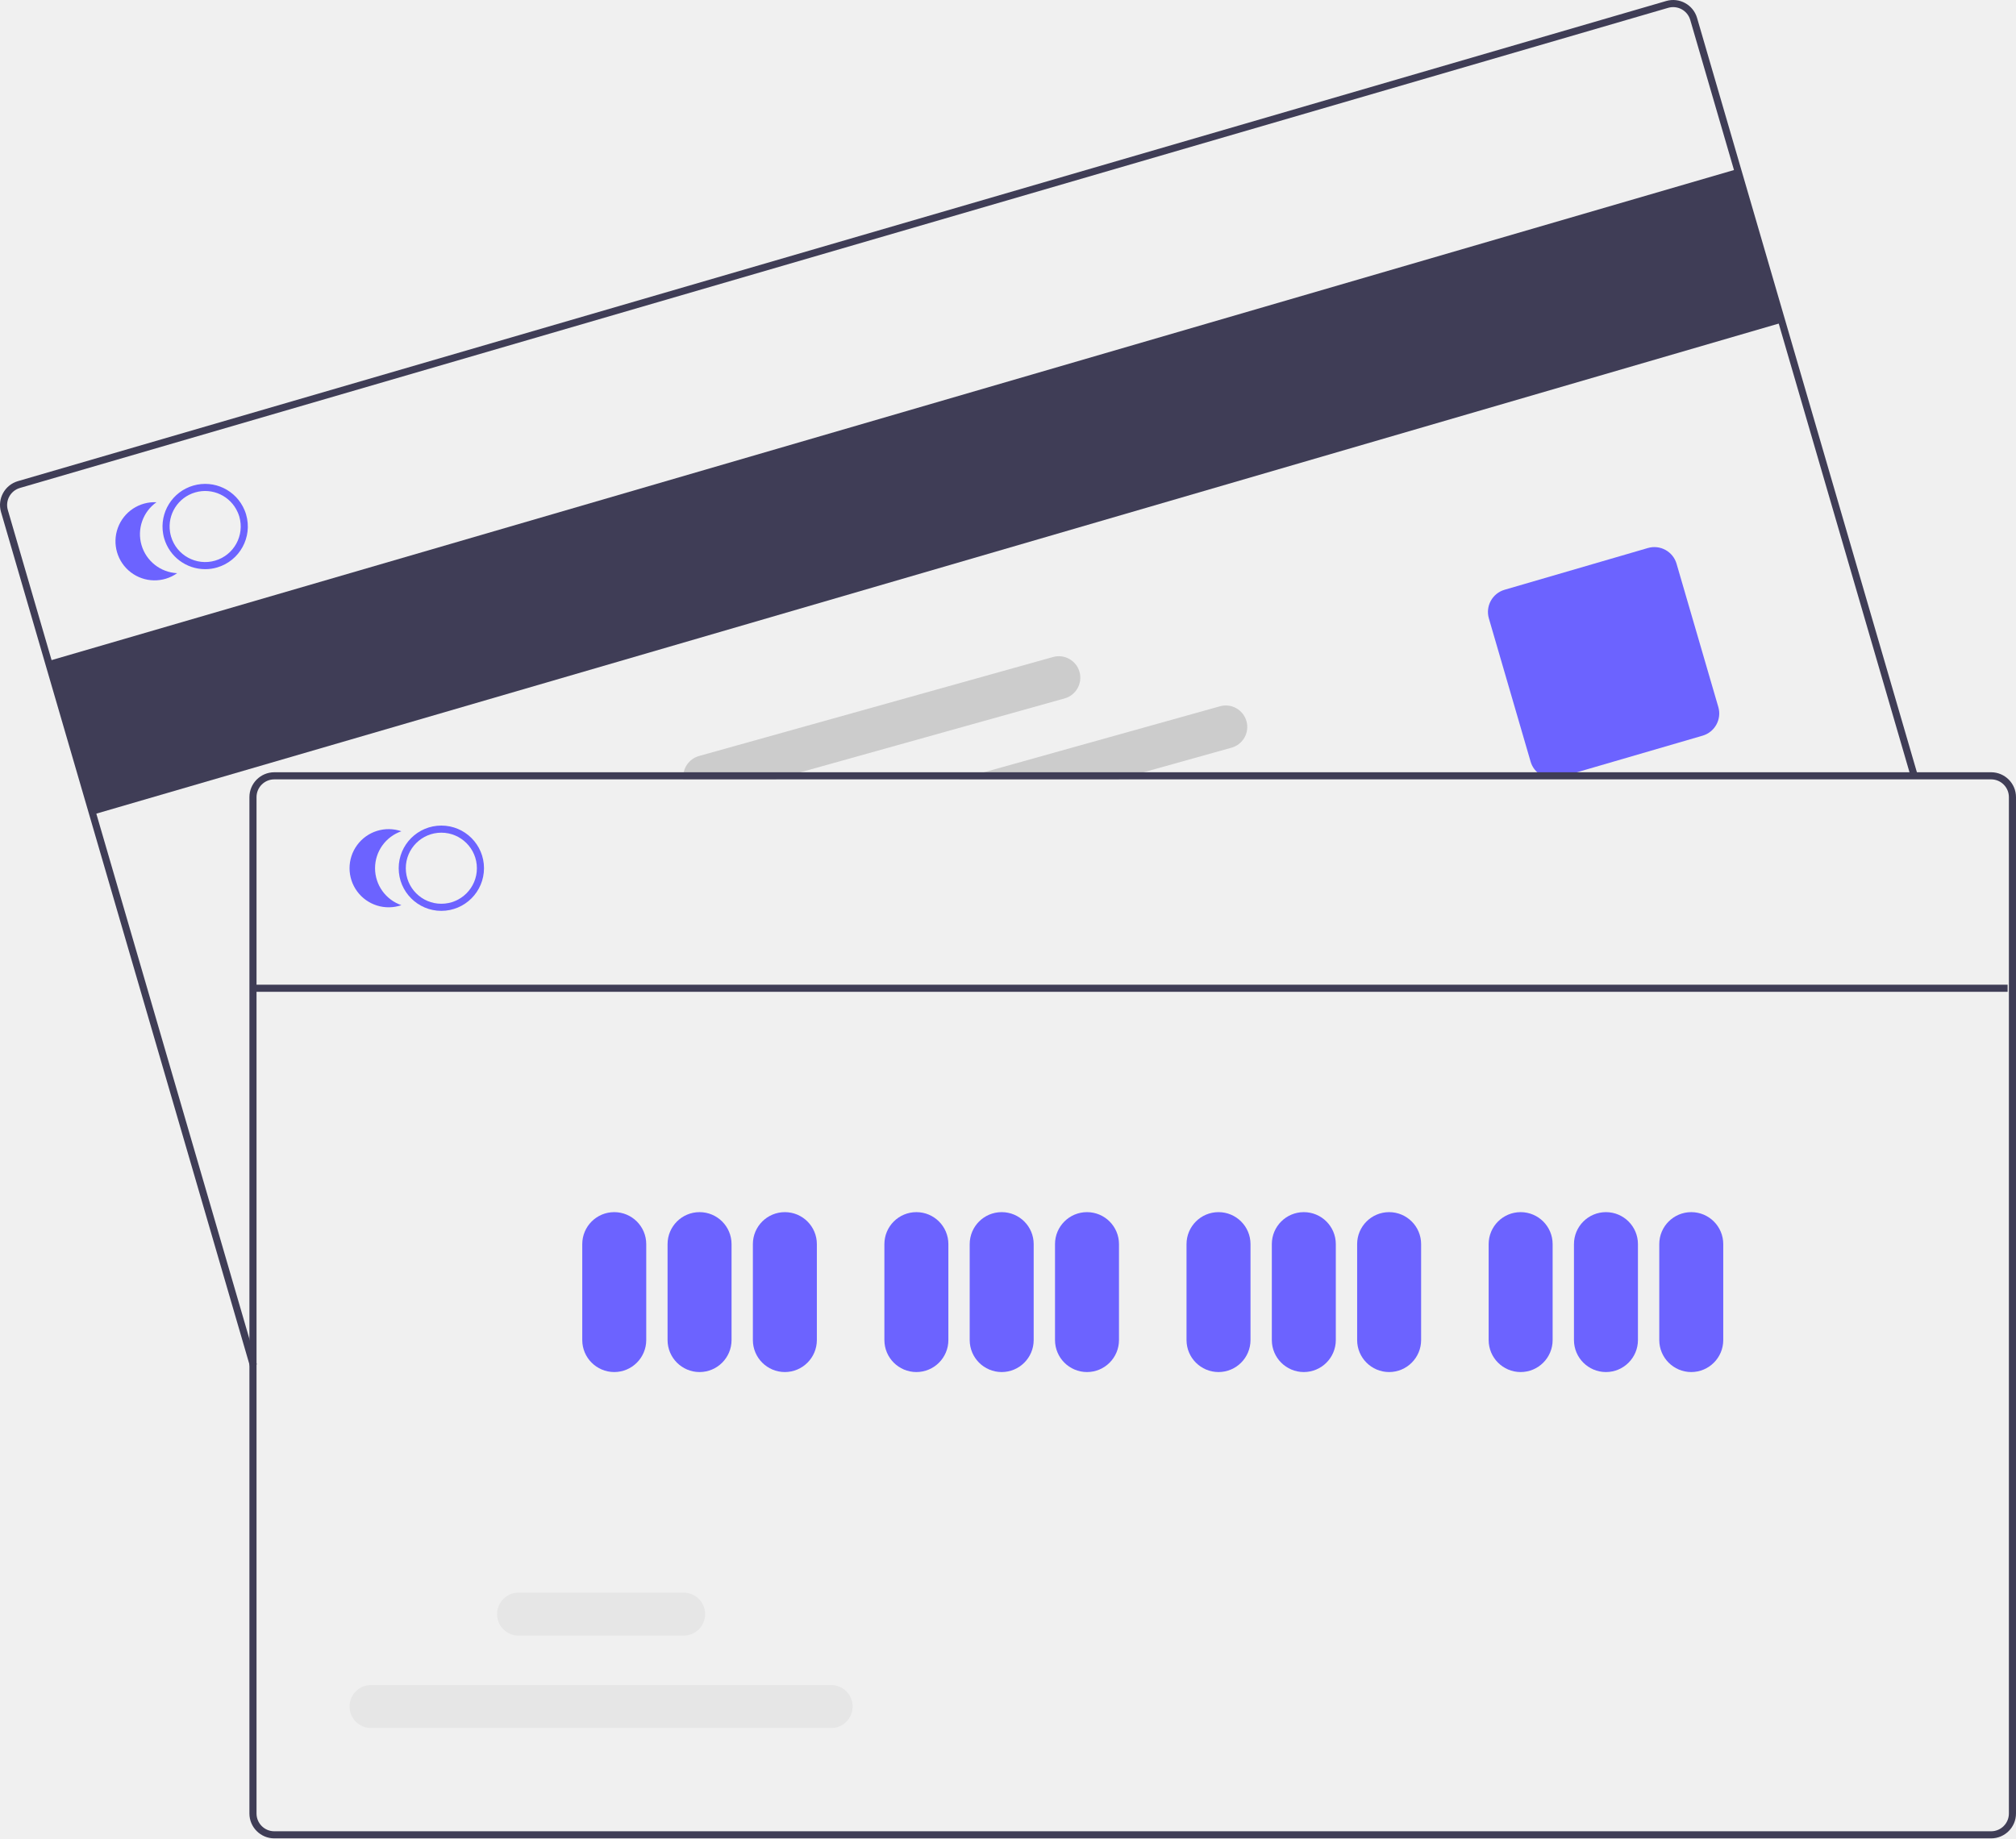
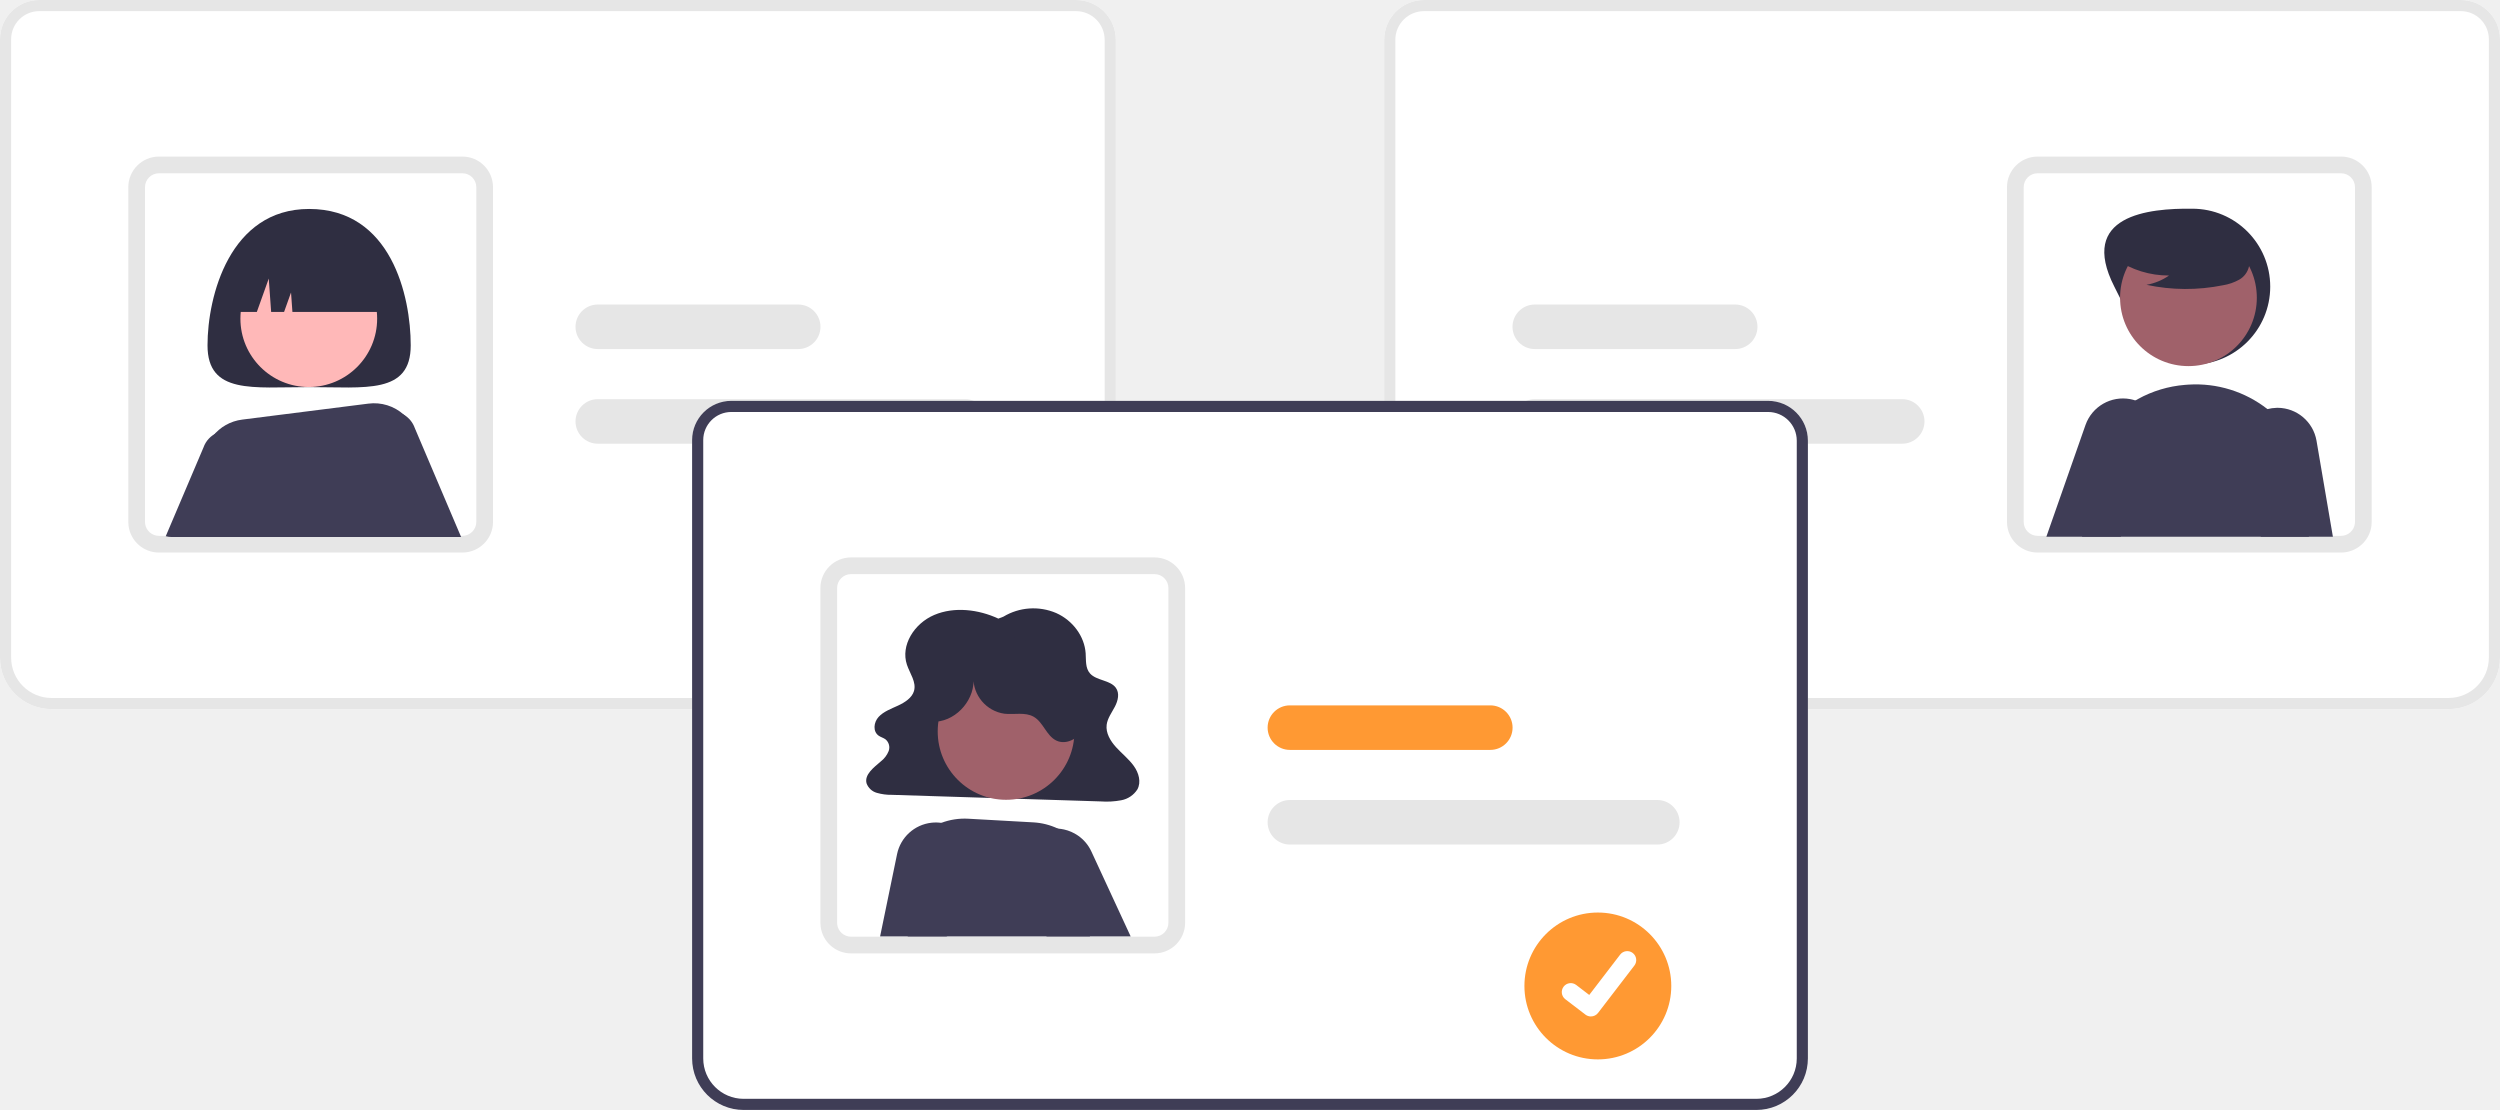
- <svg xmlns="http://www.w3.org/2000/svg" data-name="Layer 1" width="567.17" height="517.31" viewBox="0 0 567.17 517.31">
-   <rect x="326.035" y="307.389" width="495" height="45" transform="translate(-385.4543 -17.88532) rotate(-16.24392)" fill="#3f3d56" />
-   <path d="M386.4,575.969,316.354,335.556a7,7,0,0,1,4.763-8.679L784.835,191.769a7.006,7.006,0,0,1,8.679,4.762l62.056,212.989-1.92.56L791.593,197.091a5.009,5.009,0,0,0-6.199-3.402L321.676,328.798a5,5,0,0,0-3.402,6.199l70.047,240.413Z" transform="translate(-316.0711 -191.4881)" fill="#3f3d56" />
-   <path d="M752.933,410.51a6.512,6.512,0,0,1-6.243-4.683l-11.749-40.323a6.507,6.507,0,0,1,4.422-8.059l40.323-11.749a6.507,6.507,0,0,1,8.059,4.423L799.494,390.443a6.507,6.507,0,0,1-4.422,8.059l-40.323,11.749A6.479,6.479,0,0,1,752.933,410.51Z" transform="translate(-316.0711 -191.4881)" fill="#6c63ff" />
-   <path d="M385.318,336.3a11.691,11.691,0,0,0-.43-1.22,12,12,0,0,0-22.91,6.67,11.38,11.38,0,0,0,.29,1.26,12.019,12.019,0,0,0,11.53,8.64,11.749,11.749,0,0,0,3.35-.48A12.013,12.013,0,0,0,385.318,336.3Zm-8.73,12.95a10.013,10.013,0,0,1-12.4-6.8,11.435,11.435,0,0,1-.28-1.26,9.997,9.997,0,0,1,19.04-5.54,8.338,8.338,0,0,1,.45,1.21A10.004,10.004,0,0,1,376.588,349.25Z" transform="translate(-316.0711 -191.4881)" fill="#6c63ff" />
-   <path d="M355.885,344.87a11.002,11.002,0,0,1,4.208-12.057,11,11,0,1,0,5.818,19.967A11.002,11.002,0,0,1,355.885,344.87Z" transform="translate(-316.0711 -191.4881)" fill="#6c63ff" />
-   <path d="M666.747,394.43a6.042,6.042,0,0,0-7.45-4.2L592.907,408.8l-7.15,2h44.9l7.15-2,24.75-6.92A6.049,6.049,0,0,0,666.747,394.43Z" transform="translate(-316.0711 -191.4881)" fill="#ccc" />
-   <path d="M619.777,380.56a6.045,6.045,0,0,0-7.45-4.19l-99.62,27.86a6.068,6.068,0,0,0-4.37,6.57h25.79l7.16-2,74.3-20.78A6.055,6.055,0,0,0,619.777,380.56Z" transform="translate(-316.0711 -191.4881)" fill="#ccc" />
-   <path d="M876.241,408.798H393.241a7.008,7.008,0,0,0-7,7v286a7.008,7.008,0,0,0,7,7H876.241a7.008,7.008,0,0,0,7-7v-286A7.008,7.008,0,0,0,876.241,408.798Zm5,293a5.002,5.002,0,0,1-5,5H393.241a5.002,5.002,0,0,1-5-5v-286a5.002,5.002,0,0,1,5-5H876.241a5.002,5.002,0,0,1,5,5Z" transform="translate(-316.0711 -191.4881)" fill="#3f3d56" />
-   <path d="M440.237,447.8a12,12,0,1,1,12-12A12.014,12.014,0,0,1,440.237,447.8Zm0-22a10,10,0,1,0,10,10A10.011,10.011,0,0,0,440.237,425.8Z" transform="translate(-316.0711 -191.4881)" fill="#6c63ff" />
-   <path d="M421.585,435.8a11.002,11.002,0,0,1,7.413-10.399,11,11,0,1,0,0,20.797A11.002,11.002,0,0,1,421.585,435.8Z" transform="translate(-316.0711 -191.4881)" fill="#6c63ff" />
-   <path d="M488.881,577.578a9.01,9.01,0,0,1-9-9v-27a9,9,0,0,1,18,0v27A9.01,9.01,0,0,1,488.881,577.578Z" transform="translate(-316.0711 -191.4881)" fill="#6c63ff" />
-   <path d="M512.881,577.578a9.01,9.01,0,0,1-9-9v-27a9,9,0,0,1,18,0v27A9.01,9.01,0,0,1,512.881,577.578Z" transform="translate(-316.0711 -191.4881)" fill="#6c63ff" />
-   <path d="M536.881,577.578a9.01,9.01,0,0,1-9-9v-27a9,9,0,0,1,18,0v27A9.01,9.01,0,0,1,536.881,577.578Z" transform="translate(-316.0711 -191.4881)" fill="#6c63ff" />
-   <path d="M573.881,577.578a9.01,9.01,0,0,1-9-9v-27a9,9,0,0,1,18,0v27A9.01,9.01,0,0,1,573.881,577.578Z" transform="translate(-316.0711 -191.4881)" fill="#6c63ff" />
-   <path d="M597.881,577.578a9.01,9.01,0,0,1-9-9v-27a9,9,0,0,1,18,0v27A9.01,9.01,0,0,1,597.881,577.578Z" transform="translate(-316.0711 -191.4881)" fill="#6c63ff" />
-   <path d="M621.881,577.578a9.01,9.01,0,0,1-9-9v-27a9,9,0,0,1,18,0v27A9.01,9.01,0,0,1,621.881,577.578Z" transform="translate(-316.0711 -191.4881)" fill="#6c63ff" />
-   <path d="M658.881,577.578a9.01,9.01,0,0,1-9-9v-27a9,9,0,0,1,18,0v27A9.01,9.01,0,0,1,658.881,577.578Z" transform="translate(-316.0711 -191.4881)" fill="#6c63ff" />
-   <path d="M682.881,577.578a9.01,9.01,0,0,1-9-9v-27a9,9,0,0,1,18,0v27A9.01,9.01,0,0,1,682.881,577.578Z" transform="translate(-316.0711 -191.4881)" fill="#6c63ff" />
-   <path d="M706.881,577.578a9.01,9.01,0,0,1-9-9v-27a9,9,0,0,1,18,0v27A9.01,9.01,0,0,1,706.881,577.578Z" transform="translate(-316.0711 -191.4881)" fill="#6c63ff" />
-   <path d="M743.881,577.578a9.01,9.01,0,0,1-9-9v-27a9,9,0,0,1,18,0v27A9.01,9.01,0,0,1,743.881,577.578Z" transform="translate(-316.0711 -191.4881)" fill="#6c63ff" />
-   <path d="M767.881,577.578a9.01,9.01,0,0,1-9-9v-27a9,9,0,0,1,18,0v27A9.01,9.01,0,0,1,767.881,577.578Z" transform="translate(-316.0711 -191.4881)" fill="#6c63ff" />
-   <path d="M791.881,577.578a9.01,9.01,0,0,1-9-9v-27a9,9,0,0,1,18,0v27A9.01,9.01,0,0,1,791.881,577.578Z" transform="translate(-316.0711 -191.4881)" fill="#6c63ff" />
-   <path d="M549.899,677.745H420.459a6.047,6.047,0,1,1,0-12.095H549.899a6.047,6.047,0,1,1,0,12.095Z" transform="translate(-316.0711 -191.4881)" fill="#e6e6e6" />
-   <path d="M508.399,651.745H461.959a6.047,6.047,0,1,1,0-12.095h46.44a6.047,6.047,0,1,1,0,12.095Z" transform="translate(-316.0711 -191.4881)" fill="#e6e6e6" />
-   <rect x="71.81" y="277.09" width="493" height="2" fill="#3f3d56" />
+ <svg xmlns="http://www.w3.org/2000/svg" data-name="Layer 1" width="898.098" height="398.742" viewBox="0 0 898.098 398.742">
+   <path d="M533.289,505.371H169.451a18.521,18.521,0,0,1-18.5-18.5V264.717a14.104,14.104,0,0,1,14.088-14.088H537.492a14.313,14.313,0,0,1,14.297,14.297V486.871A18.521,18.521,0,0,1,533.289,505.371Z" transform="translate(-150.9509 -250.6289)" fill="#fff" />
+   <path d="M533.289,505.371H169.451a18.521,18.521,0,0,1-18.5-18.5V264.717a14.104,14.104,0,0,1,14.088-14.088H537.492a14.313,14.313,0,0,1,14.297,14.297V486.871A18.521,18.521,0,0,1,533.289,505.371ZM165.039,254.629a10.1,10.1,0,0,0-10.088,10.088v222.154a14.517,14.517,0,0,0,14.5,14.5H533.289a14.517,14.517,0,0,0,14.5-14.5V264.926a10.309,10.309,0,0,0-10.297-10.297Z" transform="translate(-150.9509 -250.6289)" fill="#e6e6e6" />
+   <path d="M317.062,449.125h-109.02a11.018,11.018,0,0,1-10.905-9.563,9.975,9.975,0,0,1-.095-1.437v-120.25a11.012,11.012,0,0,1,11-11h109.02a11.012,11.012,0,0,1,11,11v120.25A11.012,11.012,0,0,1,317.062,449.125Zm-109.02-136.25a5.006,5.006,0,0,0-5,5v120.25a4.261,4.261,0,0,0,.038.615,5.015,5.015,0,0,0,4.962,4.385h109.02a5.006,5.006,0,0,0,5-5v-120.25a5.006,5.006,0,0,0-5-5Z" transform="translate(-150.9509 -250.6289)" fill="#e6e6e6" />
+   <path d="M497.698,410.025h-132a8,8,0,1,1,0-16h132a8,8,0,0,1,0,16Z" transform="translate(-150.9509 -250.6289)" fill="#e6e6e6" />
+   <path d="M437.698,376.025h-72a8,8,0,1,1,0-16h72a8,8,0,0,1,0,16Z" transform="translate(-150.9509 -250.6289)" fill="#e6e6e6" />
+   <path d="M298.499,374.695c0,17.673-16.342,15-36.5,15s-36.5,2.673-36.5-15,7.982-49,36.5-49C291.499,325.695,298.499,357.022,298.499,374.695Z" transform="translate(-150.9509 -250.6289)" fill="#2f2e41" />
+   <path d="M299.975,404.439a9.064,9.064,0,0,0-3.96-4.84,7.867,7.867,0,0,0-1.12-.57,9.054,9.054,0,0,0-11.98,11.47l14.54,33.05H316.605Z" transform="translate(-150.9509 -250.6289)" fill="#3f3d56" />
+   <path d="M236.525,406.239a9.055,9.055,0,0,0-12.49,5.17l-13.54,31.85a7.876,7.876,0,0,0,2.13.29h16.99l11.479-26.08A9.037,9.037,0,0,0,236.525,406.239Z" transform="translate(-150.9509 -250.6289)" fill="#3f3d56" />
+   <circle cx="110.926" cy="114.475" r="24.561" fill="#ffb8b8" />
+   <path d="M296.445,399.989c-.14-.13-.28-.27-.43-.39a15.953,15.953,0,0,0-12.75-3.97l-45.26,5.73a16.062,16.062,0,0,0-14.02,17.44c.62,6.98,1.62,15.79,3.22,24.75h71.5l2.63-30.56A16.035,16.035,0,0,0,296.445,399.989Z" transform="translate(-150.9509 -250.6289)" fill="#3f3d56" />
+   <path d="M233.499,362.695v0h9.714l4.286-12,.857,12h4.643l2.5-7,.5,7h34.5v0a26,26,0,0,0-26-26h-5A26,26,0,0,0,233.499,362.695Z" transform="translate(-150.9509 -250.6289)" fill="#2f2e41" />
+   <path d="M648.211,486.871V264.926a14.313,14.313,0,0,1,14.297-14.297h372.453a14.104,14.104,0,0,1,14.088,14.088v222.154a18.521,18.521,0,0,1-18.5,18.5H666.711A18.521,18.521,0,0,1,648.211,486.871Z" transform="translate(-150.9509 -250.6289)" fill="#fff" />
+   <path d="M648.211,486.871V264.926a14.313,14.313,0,0,1,14.297-14.297h372.453a14.104,14.104,0,0,1,14.088,14.088v222.154a18.521,18.521,0,0,1-18.5,18.5H666.711A18.521,18.521,0,0,1,648.211,486.871Zm14.297-232.242a10.309,10.309,0,0,0-10.297,10.297V486.871a14.517,14.517,0,0,0,14.5,14.5h363.838a14.517,14.517,0,0,0,14.5-14.5V264.717a10.1,10.1,0,0,0-10.088-10.088Z" transform="translate(-150.9509 -250.6289)" fill="#e6e6e6" />
+   <path d="M871.938,438.125v-120.25a11.012,11.012,0,0,1,11-11h109.02a11.012,11.012,0,0,1,11,11v120.25a9.975,9.975,0,0,1-.095,1.437,11.018,11.018,0,0,1-10.905,9.563h-109.02A11.012,11.012,0,0,1,871.938,438.125Zm11-125.25a5.006,5.006,0,0,0-5,5v120.25a5.006,5.006,0,0,0,5,5h109.02a5.015,5.015,0,0,0,4.962-4.385,4.261,4.261,0,0,0,.038-.615v-120.25a5.006,5.006,0,0,0-5-5Z" transform="translate(-150.9509 -250.6289)" fill="#e6e6e6" />
+   <path d="M694.302,402.025a8.009,8.009,0,0,1,8-8h132a8,8,0,1,1,0,16h-132A8.009,8.009,0,0,1,694.302,402.025Z" transform="translate(-150.9509 -250.6289)" fill="#e6e6e6" />
+   <path d="M694.302,368.025a8.009,8.009,0,0,1,8-8h72a8,8,0,1,1,0,16h-72A8.009,8.009,0,0,1,694.302,368.025Z" transform="translate(-150.9509 -250.6289)" fill="#e6e6e6" />
+   <path d="M910.505,353.605c7.011,13.784,12.536,28,28,28a28,28,0,0,0,0-56C922.79,325.408,897.457,327.949,910.505,353.605Z" transform="translate(-150.9509 -250.6289)" fill="#2f2e41" />
+   <circle cx="786.177" cy="106.96" r="24.561" fill="#a0616a" />
+   <path d="M970.66,402.359a42.79,42.79,0,0,0-5.15-4.76,41.725,41.725,0,0,0-28.39-8.8q-.615.03-1.23.09a41.825,41.825,0,0,0-30.16,16.64,42.346,42.346,0,0,0-7.52,34.15c.27,1.25.51,2.51.74,3.77h81.42l.94-6.3A42.094,42.094,0,0,0,970.66,402.359Z" transform="translate(-150.9509 -250.6289)" fill="#3f3d56" />
+   <path d="M983.13,408.929a14.254,14.254,0,0,0-13.93-11.8c-.13,0-.27.01-.4.01a14.347,14.347,0,0,0-3.29.46,14.2,14.2,0,0,0-10.06,17.43l7.69,28.42H989.02Z" transform="translate(-150.9509 -250.6289)" fill="#3f3d56" />
+   <path d="M926.18,401.479a14.175,14.175,0,0,0-4.09-4.88,13.769,13.769,0,0,0-4.02-2.1,13.358,13.358,0,0,0-1.81-.48,14.272,14.272,0,0,0-16.1,9.24l-14.08,40.19H912.8l13.63-29.56A14.091,14.091,0,0,0,926.18,401.479Z" transform="translate(-150.9509 -250.6289)" fill="#3f3d56" />
+   <path d="M911.064,343.708a33.405,33.405,0,0,0,19.091,5.9,20.471,20.471,0,0,1-8.114,3.338,67.359,67.359,0,0,0,27.514.155,17.807,17.807,0,0,0,5.76-1.978,7.289,7.289,0,0,0,3.555-4.755c.604-3.449-2.083-6.582-4.876-8.693A35.967,35.967,0,0,0,923.77,331.635c-3.376.873-6.759,2.347-8.951,5.059s-2.843,6.891-.753,9.684Z" transform="translate(-150.9509 -250.6289)" fill="#2f2e41" />
+   <path d="M781.919,649.371H418.081a18.521,18.521,0,0,1-18.5-18.5V408.717a14.104,14.104,0,0,1,14.088-14.088H786.122a14.313,14.313,0,0,1,14.297,14.297V630.871A18.521,18.521,0,0,1,781.919,649.371Z" transform="translate(-150.9509 -250.6289)" fill="#fff" />
+   <path d="M781.919,649.371H418.081a18.521,18.521,0,0,1-18.5-18.5V408.717a14.104,14.104,0,0,1,14.088-14.088H786.122a14.313,14.313,0,0,1,14.297,14.297V630.871A18.521,18.521,0,0,1,781.919,649.371ZM413.669,398.629a10.1,10.1,0,0,0-10.088,10.088v222.154a14.517,14.517,0,0,0,14.5,14.5H781.919a14.517,14.517,0,0,0,14.5-14.5V408.926a10.309,10.309,0,0,0-10.297-10.297Z" transform="translate(-150.9509 -250.6289)" fill="#3f3d56" />
+   <path d="M565.692,593.125h-109.02a11.018,11.018,0,0,1-10.905-9.563,9.976,9.976,0,0,1-.095-1.437v-120.25a11.012,11.012,0,0,1,11-11h109.02a11.012,11.012,0,0,1,11,11v120.25A11.012,11.012,0,0,1,565.692,593.125Zm-109.02-136.25a5.006,5.006,0,0,0-5,5v120.25a4.262,4.262,0,0,0,.038.615,5.015,5.015,0,0,0,4.962,4.385h109.02a5.006,5.006,0,0,0,5-5v-120.25a5.006,5.006,0,0,0-5-5Z" transform="translate(-150.9509 -250.6289)" fill="#e6e6e6" />
+   <path d="M509.599,472.859c-7.097-3.302-15.81-4.384-23.032-1.316s-12.145,10.932-9.809,17.891c1.059,3.155,3.47,6.258,2.531,9.445-.723,2.453-3.245,4.072-5.723,5.224s-5.187,2.12-6.978,4.062-2.165,5.285.073,6.791c.737.496,1.659.732,2.374,1.254a3.772,3.772,0,0,1,1.164,4.222,8.893,8.893,0,0,1-2.851,3.751c-2.541,2.191-5.898,4.698-5.109,7.809a5.478,5.478,0,0,0,3.697,3.458,18.367,18.367,0,0,0,5.427.716l74.966,2.362a28.423,28.423,0,0,0,7.402-.413,8.762,8.762,0,0,0,5.813-3.905c1.436-2.657.493-5.931-1.28-8.412s-4.282-4.439-6.355-6.717-3.769-5.123-3.404-8.067c.293-2.357,1.847-4.395,2.963-6.537s1.764-4.818.319-6.789c-2.037-2.777-6.927-2.526-9.243-5.113-1.748-1.953-1.41-4.763-1.584-7.281-.418-6.057-4.611-11.776-10.58-14.433a20.831,20.831,0,0,0-18.953,1.291Z" transform="translate(-150.9509 -250.6289)" fill="#2f2e41" />
+   <circle cx="361.422" cy="262.756" r="24.561" fill="#a0616a" />
+   <path d="M544.619,569.665a23.788,23.788,0,0,0-12.68-20.9c-.31-.17-.63-.32-.95-.47a23.619,23.619,0,0,0-8.81-2.24l-23.38-1.31a23.6,23.6,0,0,0-9.7,1.49,22.661,22.661,0,0,0-2.21.96,23.54,23.54,0,0,0-6.12,4.35,23.806,23.806,0,0,0-7.06,17.94l.42,9.91,2.94,7.63h65.37a17.96,17.96,0,0,0,2.1-3.18A15.919,15.919,0,0,0,544.619,569.665Z" transform="translate(-150.9509 -250.6289)" fill="#3f3d56" />
+   <path d="M543.019,556.525a14.143,14.143,0,0,0-4.84-5.74,14.451,14.451,0,0,0-5.01-2.18,14.665,14.665,0,0,0-2.18-.31,14.087,14.087,0,0,0-4.3.37,14.274,14.274,0,0,0-9.19,20.49l8.99,17.02.45.85H557.13Z" transform="translate(-150.9509 -250.6289)" fill="#3f3d56" />
+   <path d="M493.609,547.655a14.341,14.341,0,0,0-4.51-1.42,13.898,13.898,0,0,0-3.53-.05,14.257,14.257,0,0,0-12.36,11.29l-6.09,29.55h23.82l4.45-1.82,5.54-21.26A14.32,14.32,0,0,0,493.609,547.655Z" transform="translate(-150.9509 -250.6289)" fill="#3f3d56" />
+   <path d="M487.246,509.893c7.756-.623,14.196-8.371,13.39-16.111A13.009,13.009,0,0,0,511.777,507.028c3.558.392,7.458-.684,10.555,1.11,3.43,1.988,4.528,6.816,8.101,8.533,3.453,1.659,7.838-.604,9.543-4.033s1.287-7.55.157-11.21a31.652,31.652,0,0,0-52.69-12.975c-3.261,3.28-5.851,7.461-6.271,12.068s1.717,9.605,5.854,11.675Z" transform="translate(-150.9509 -250.6289)" fill="#2f2e41" />
+   <path d="M746.328,554.025h-132a8,8,0,1,1,0-16h132a8,8,0,0,1,0,16Z" transform="translate(-150.9509 -250.6289)" fill="#e6e6e6" />
+   <path d="M686.328,520.025h-72a8,8,0,1,1,0-16h72a8,8,0,0,1,0,16Z" transform="translate(-150.9509 -250.6289)" fill="#ff9933" />
+   <path d="M724.961,578.449a26.378,26.378,0,0,0-0,52.756h0a26.378,26.378,0,0,0,0-52.756Z" transform="translate(-150.9509 -250.6289)" fill="#ff9933" />
+   <path id="f276b720-7c73-4755-84a7-b208d54eb1fc-214" data-name="Path 395" d="M722.458,615.782a3.201,3.201,0,0,1-1.926-.64l-.034-.026-7.254-5.549a3.224,3.224,0,0,1,3.923-5.117l4.699,3.603,11.103-14.485a3.222,3.222,0,0,1,4.518-.597l.001.001-.069.096.071-.096a3.226,3.226,0,0,1,.596,4.519l-13.059,17.03a3.224,3.224,0,0,1-2.564,1.257Z" transform="translate(-150.9509 -250.6289)" fill="#fff" />
</svg>
